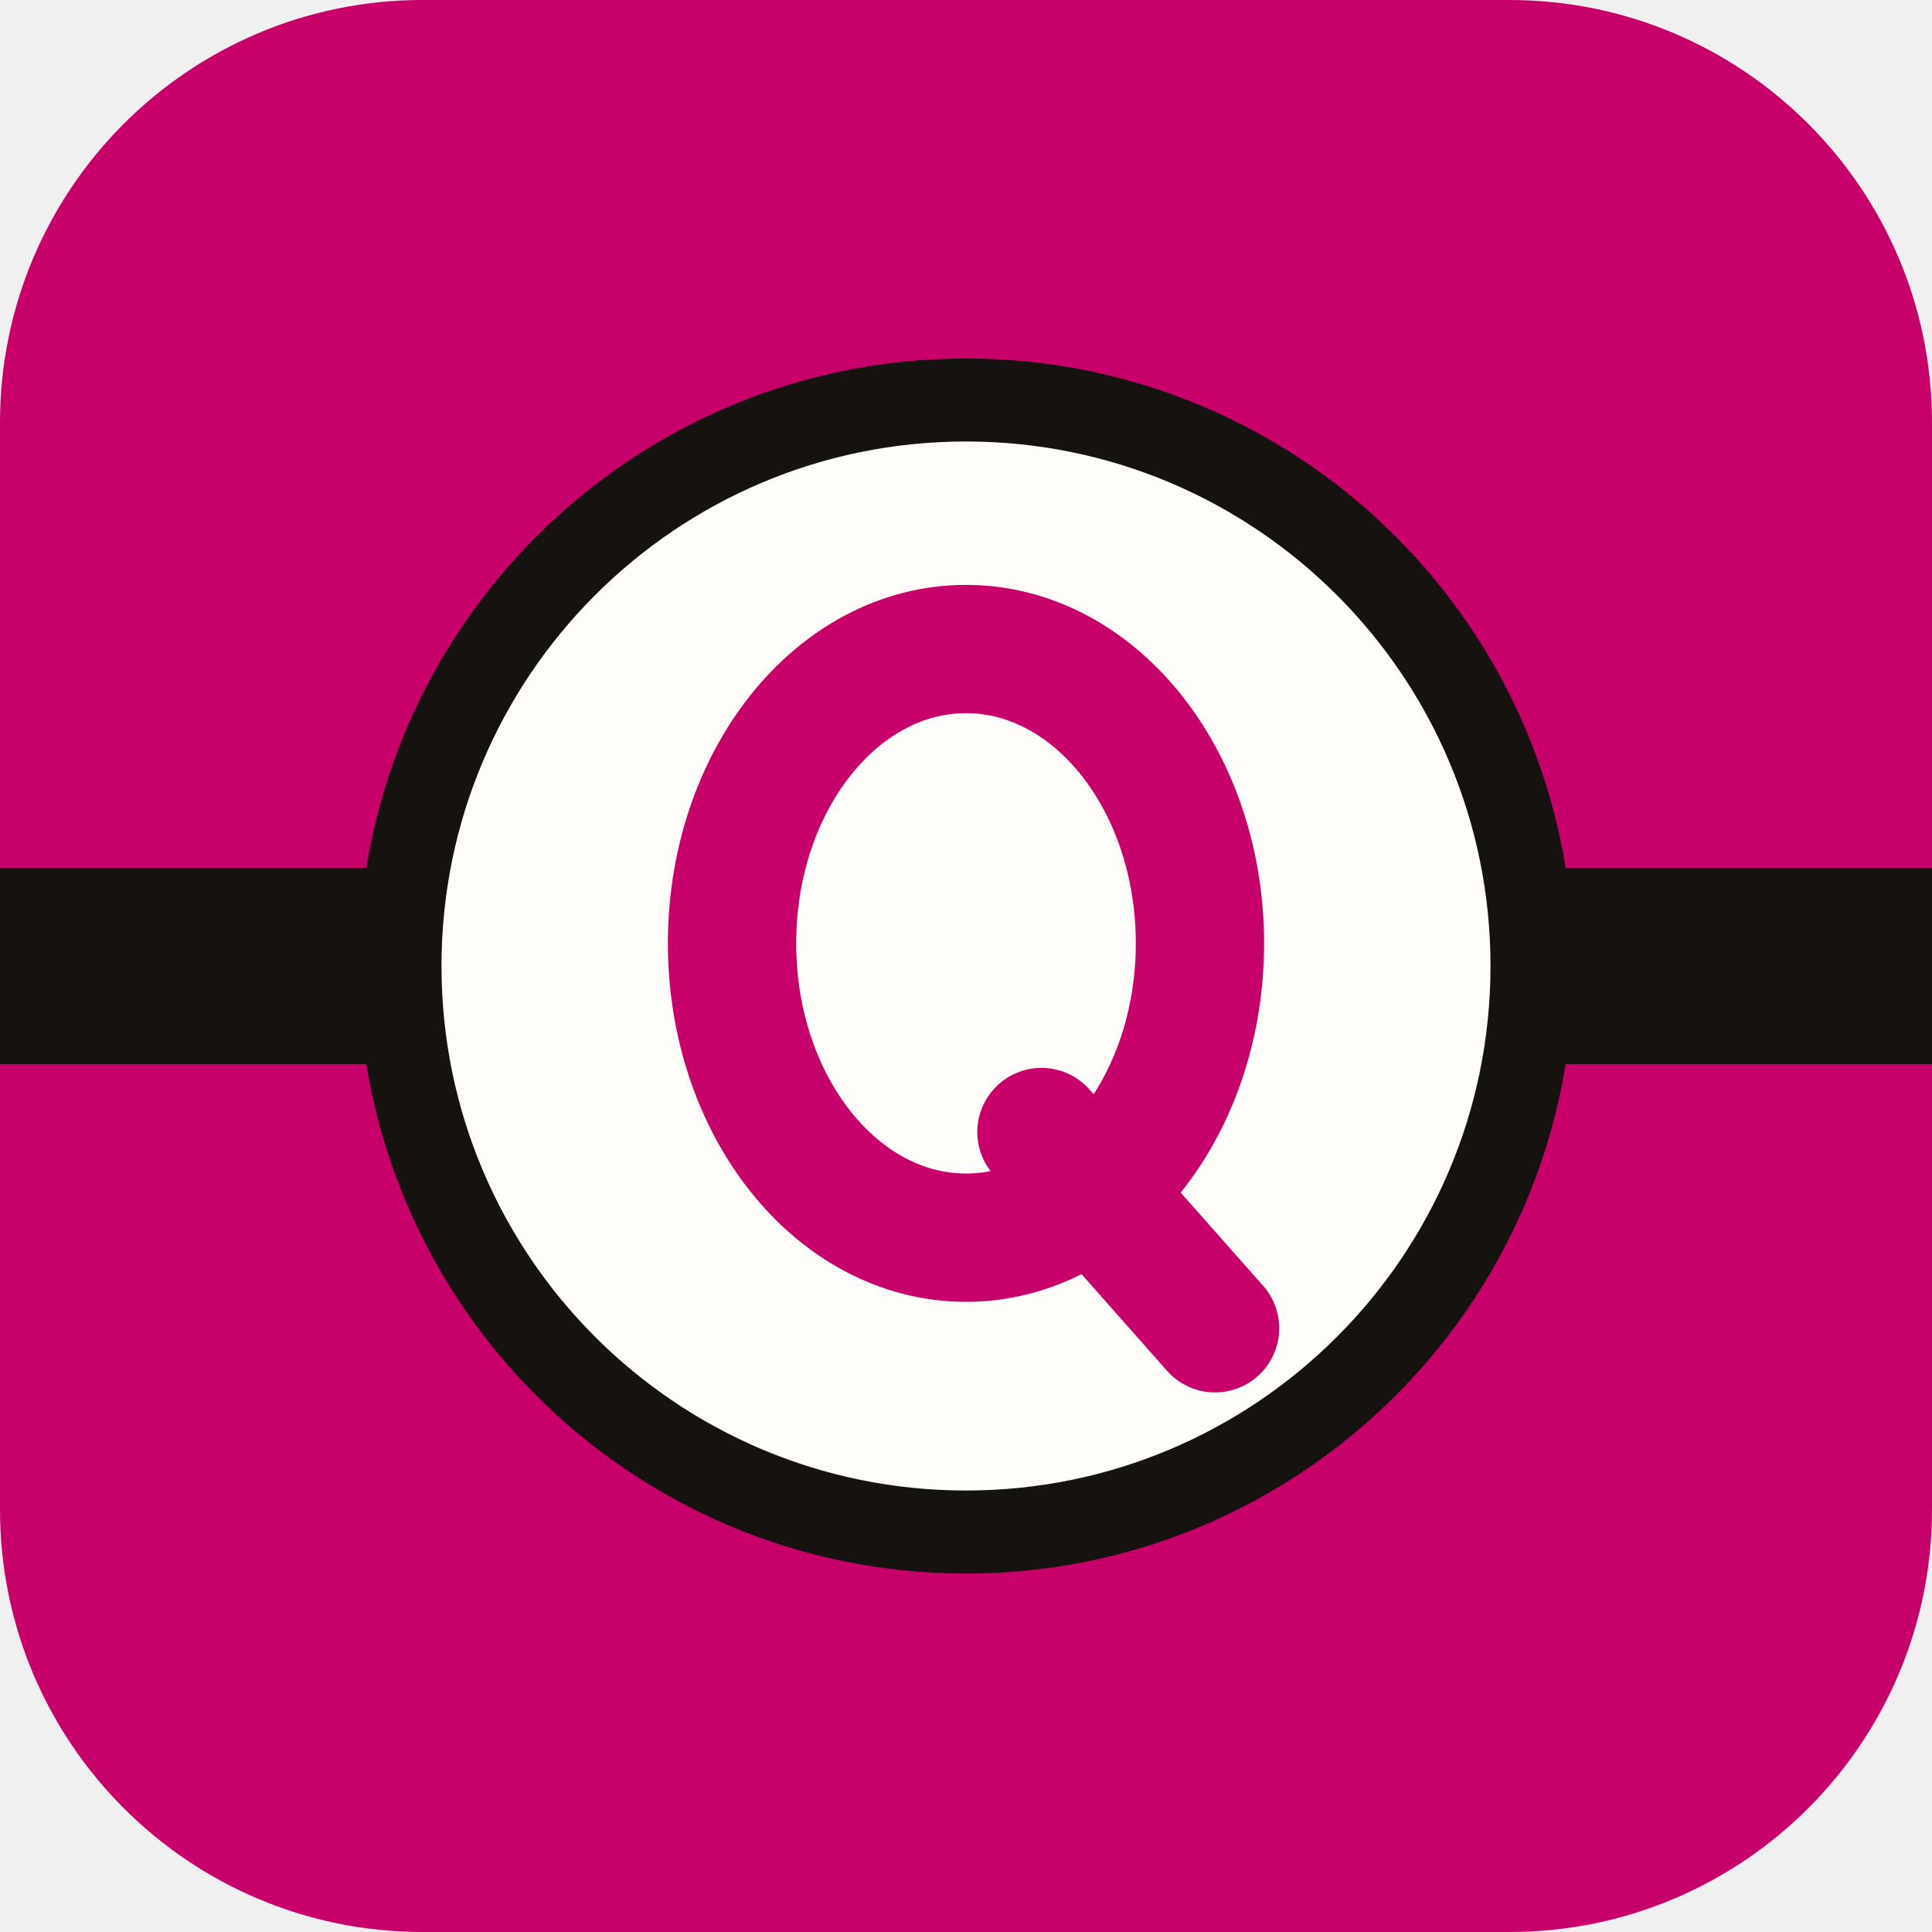
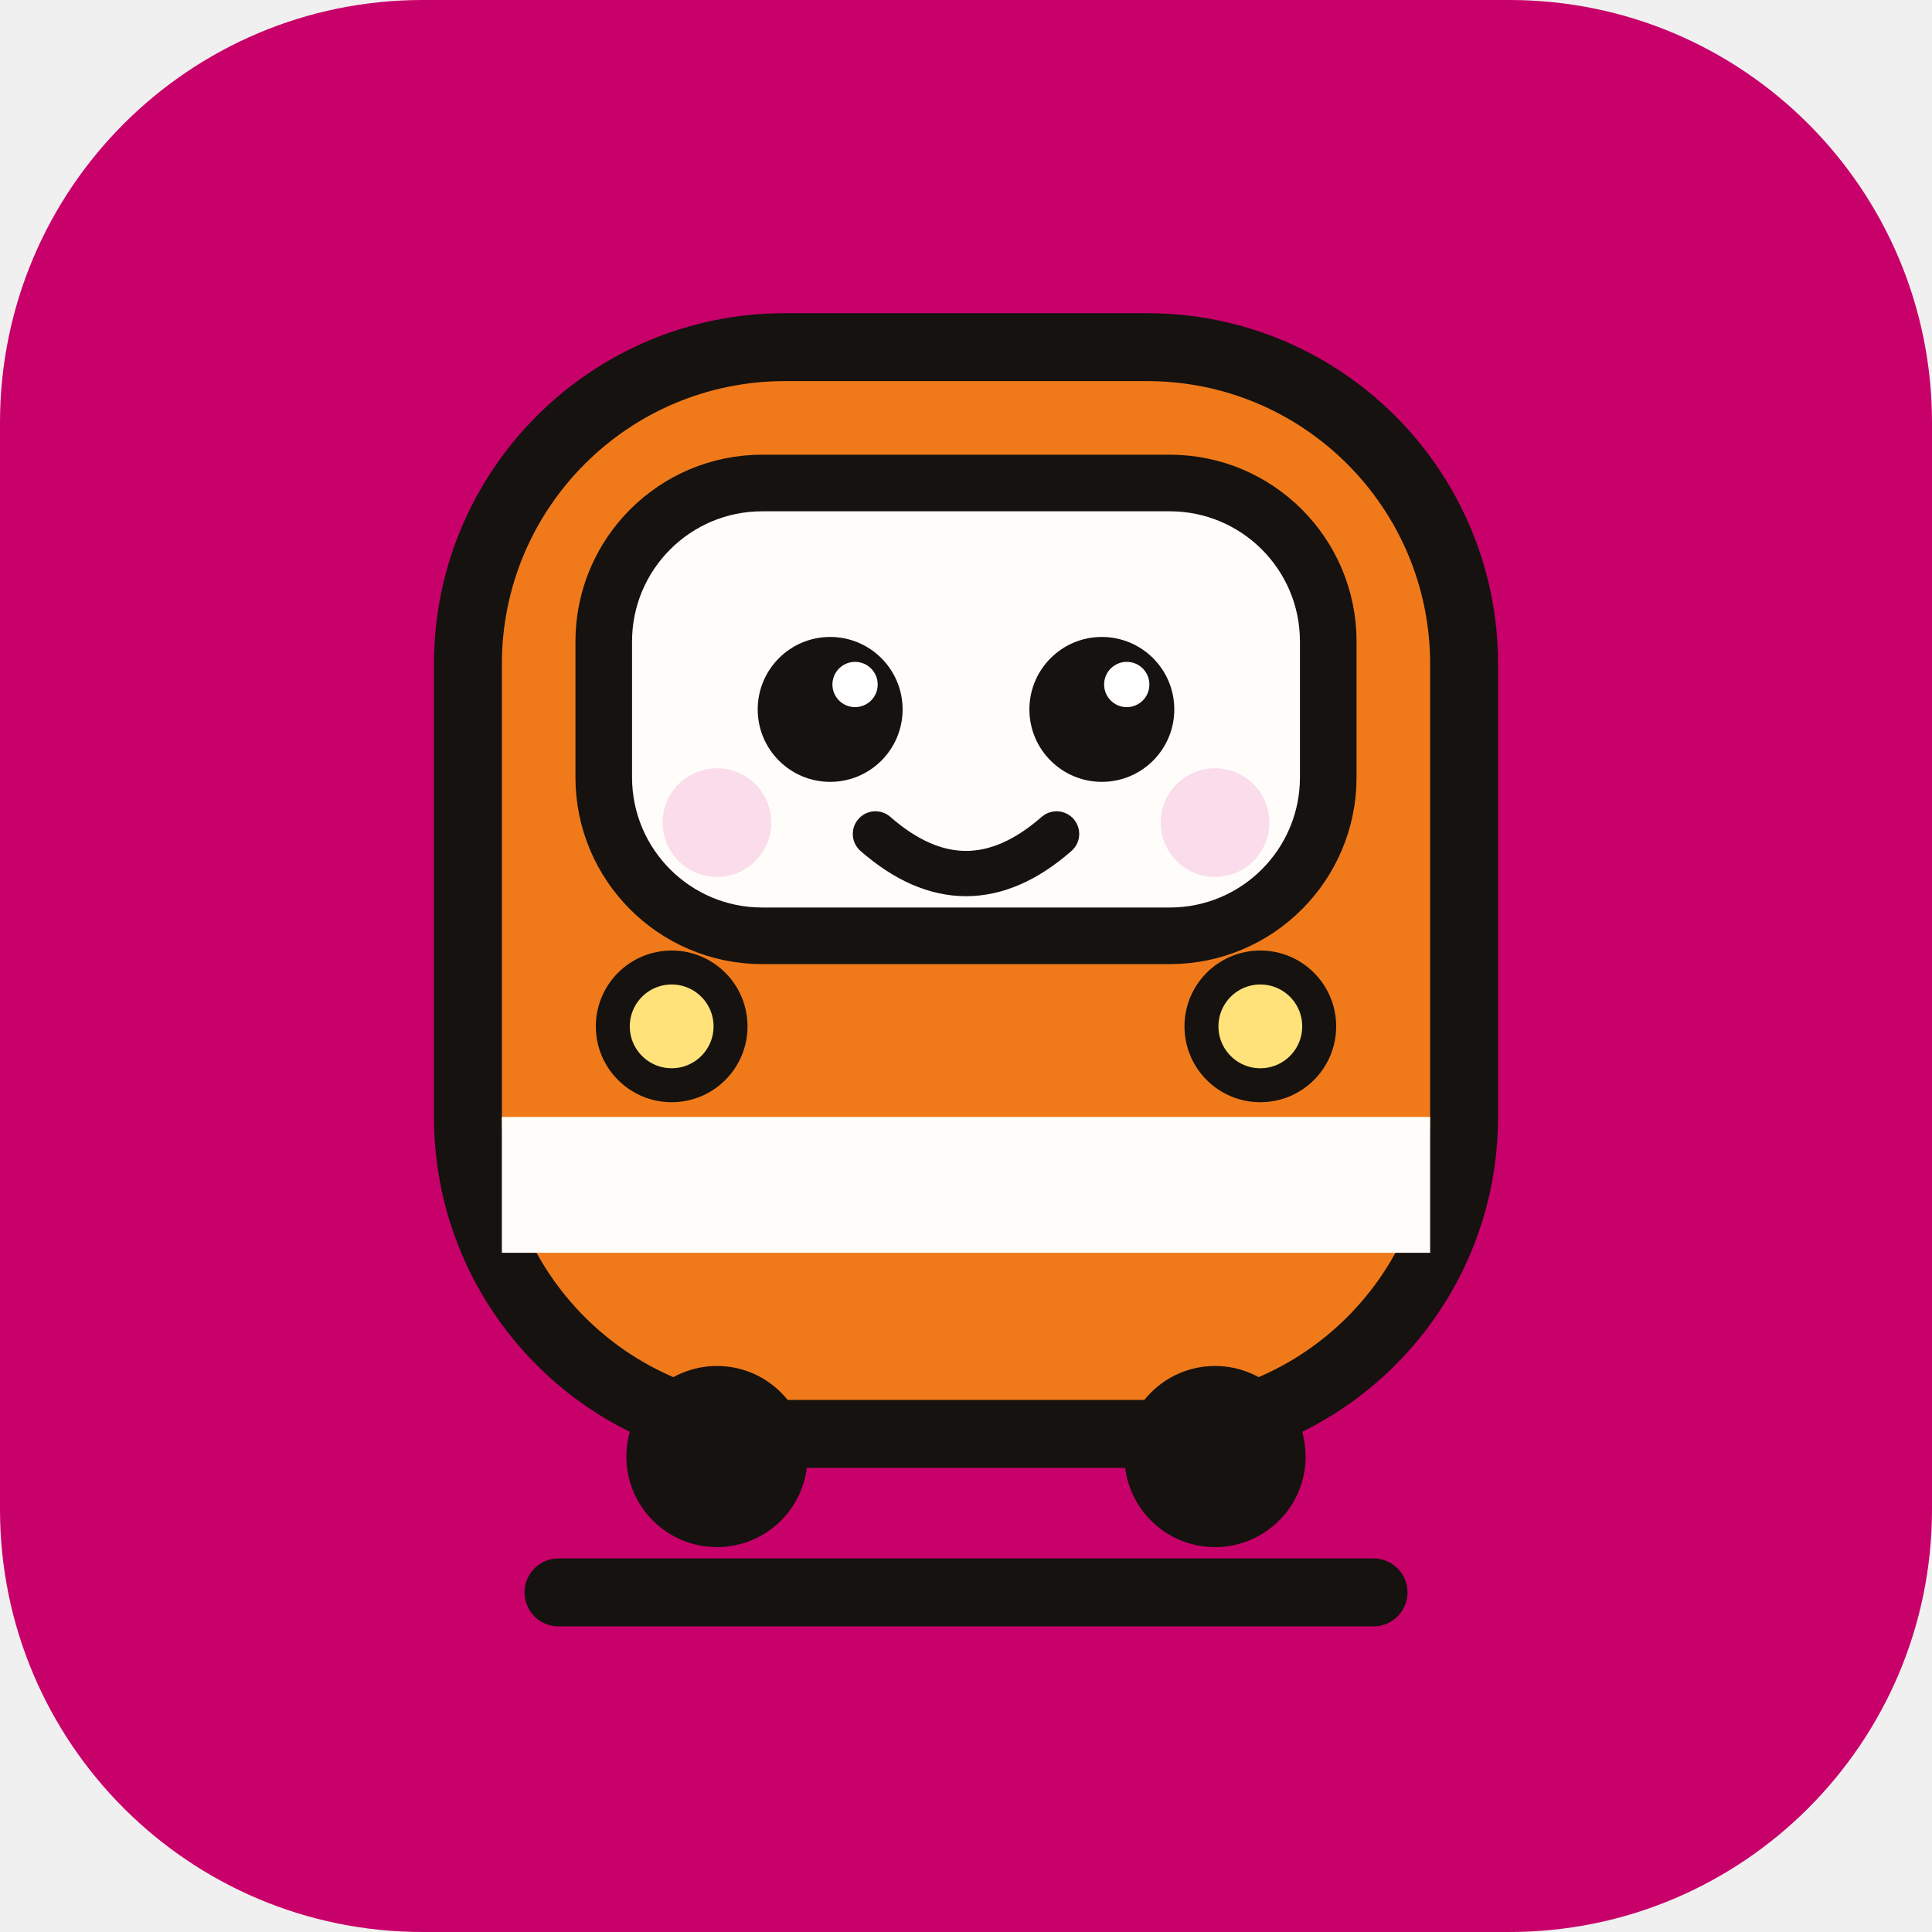
<svg xmlns="http://www.w3.org/2000/svg" viewBox="0 0 512 512">
  <rect width="512" height="512" rx="112" fill="#C8006A" />
-   <rect x="0" y="230" width="512" height="52" fill="#15120F" />
-   <circle cx="256" cy="256" r="150" fill="#FFFDF9" stroke="#15120F" stroke-width="22" />
-   <ellipse cx="256" cy="250" rx="62" ry="78" fill="none" stroke="#C8006A" stroke-width="34" />
-   <path d="M276 300 L322 352" stroke="#C8006A" stroke-width="34" stroke-linecap="round" />
+   <g transform="translate(64 56) scale(6)">
+     <path d="M14 61h36" stroke="#15120F" stroke-width="3" stroke-linecap="round" />
+     <rect x="10" y="6" width="44" height="48" rx="14" fill="#F07A1A" stroke="#15120F" stroke-width="3" />
+     <rect x="11.5" y="40" width="41" height="6" fill="#FFFDF9" />
+     <rect x="16" y="12" width="32" height="20" rx="7" fill="#FFFDF9" stroke="#15120F" stroke-width="2.5" />
+     <circle cx="26" cy="22" r="3.2" fill="#15120F" />
+     <circle cx="38" cy="22" r="3.2" fill="#15120F" />
+     <circle cx="27.1" cy="20.9" r="1" fill="#fff" />
+     <circle cx="39.1" cy="20.9" r="1" fill="#fff" />
+     <circle cx="21" cy="27" r="2.4" fill="#FADCEB" />
+     <circle cx="43" cy="27" r="2.4" fill="#FADCEB" />
+     <path d="M28 27.5q4 3.5 8 0" fill="none" stroke="#15120F" stroke-width="2" stroke-linecap="round" />
+     <circle cx="19" cy="36" r="2.6" fill="#FFE27A" stroke="#15120F" stroke-width="1.5" />
+     <circle cx="45" cy="36" r="2.6" fill="#FFE27A" stroke="#15120F" stroke-width="1.5" />
+     <circle cx="21" cy="55" r="4" fill="#15120F" />
+     <circle cx="43" cy="55" r="4" fill="#15120F" />
+   </g>
</svg>
